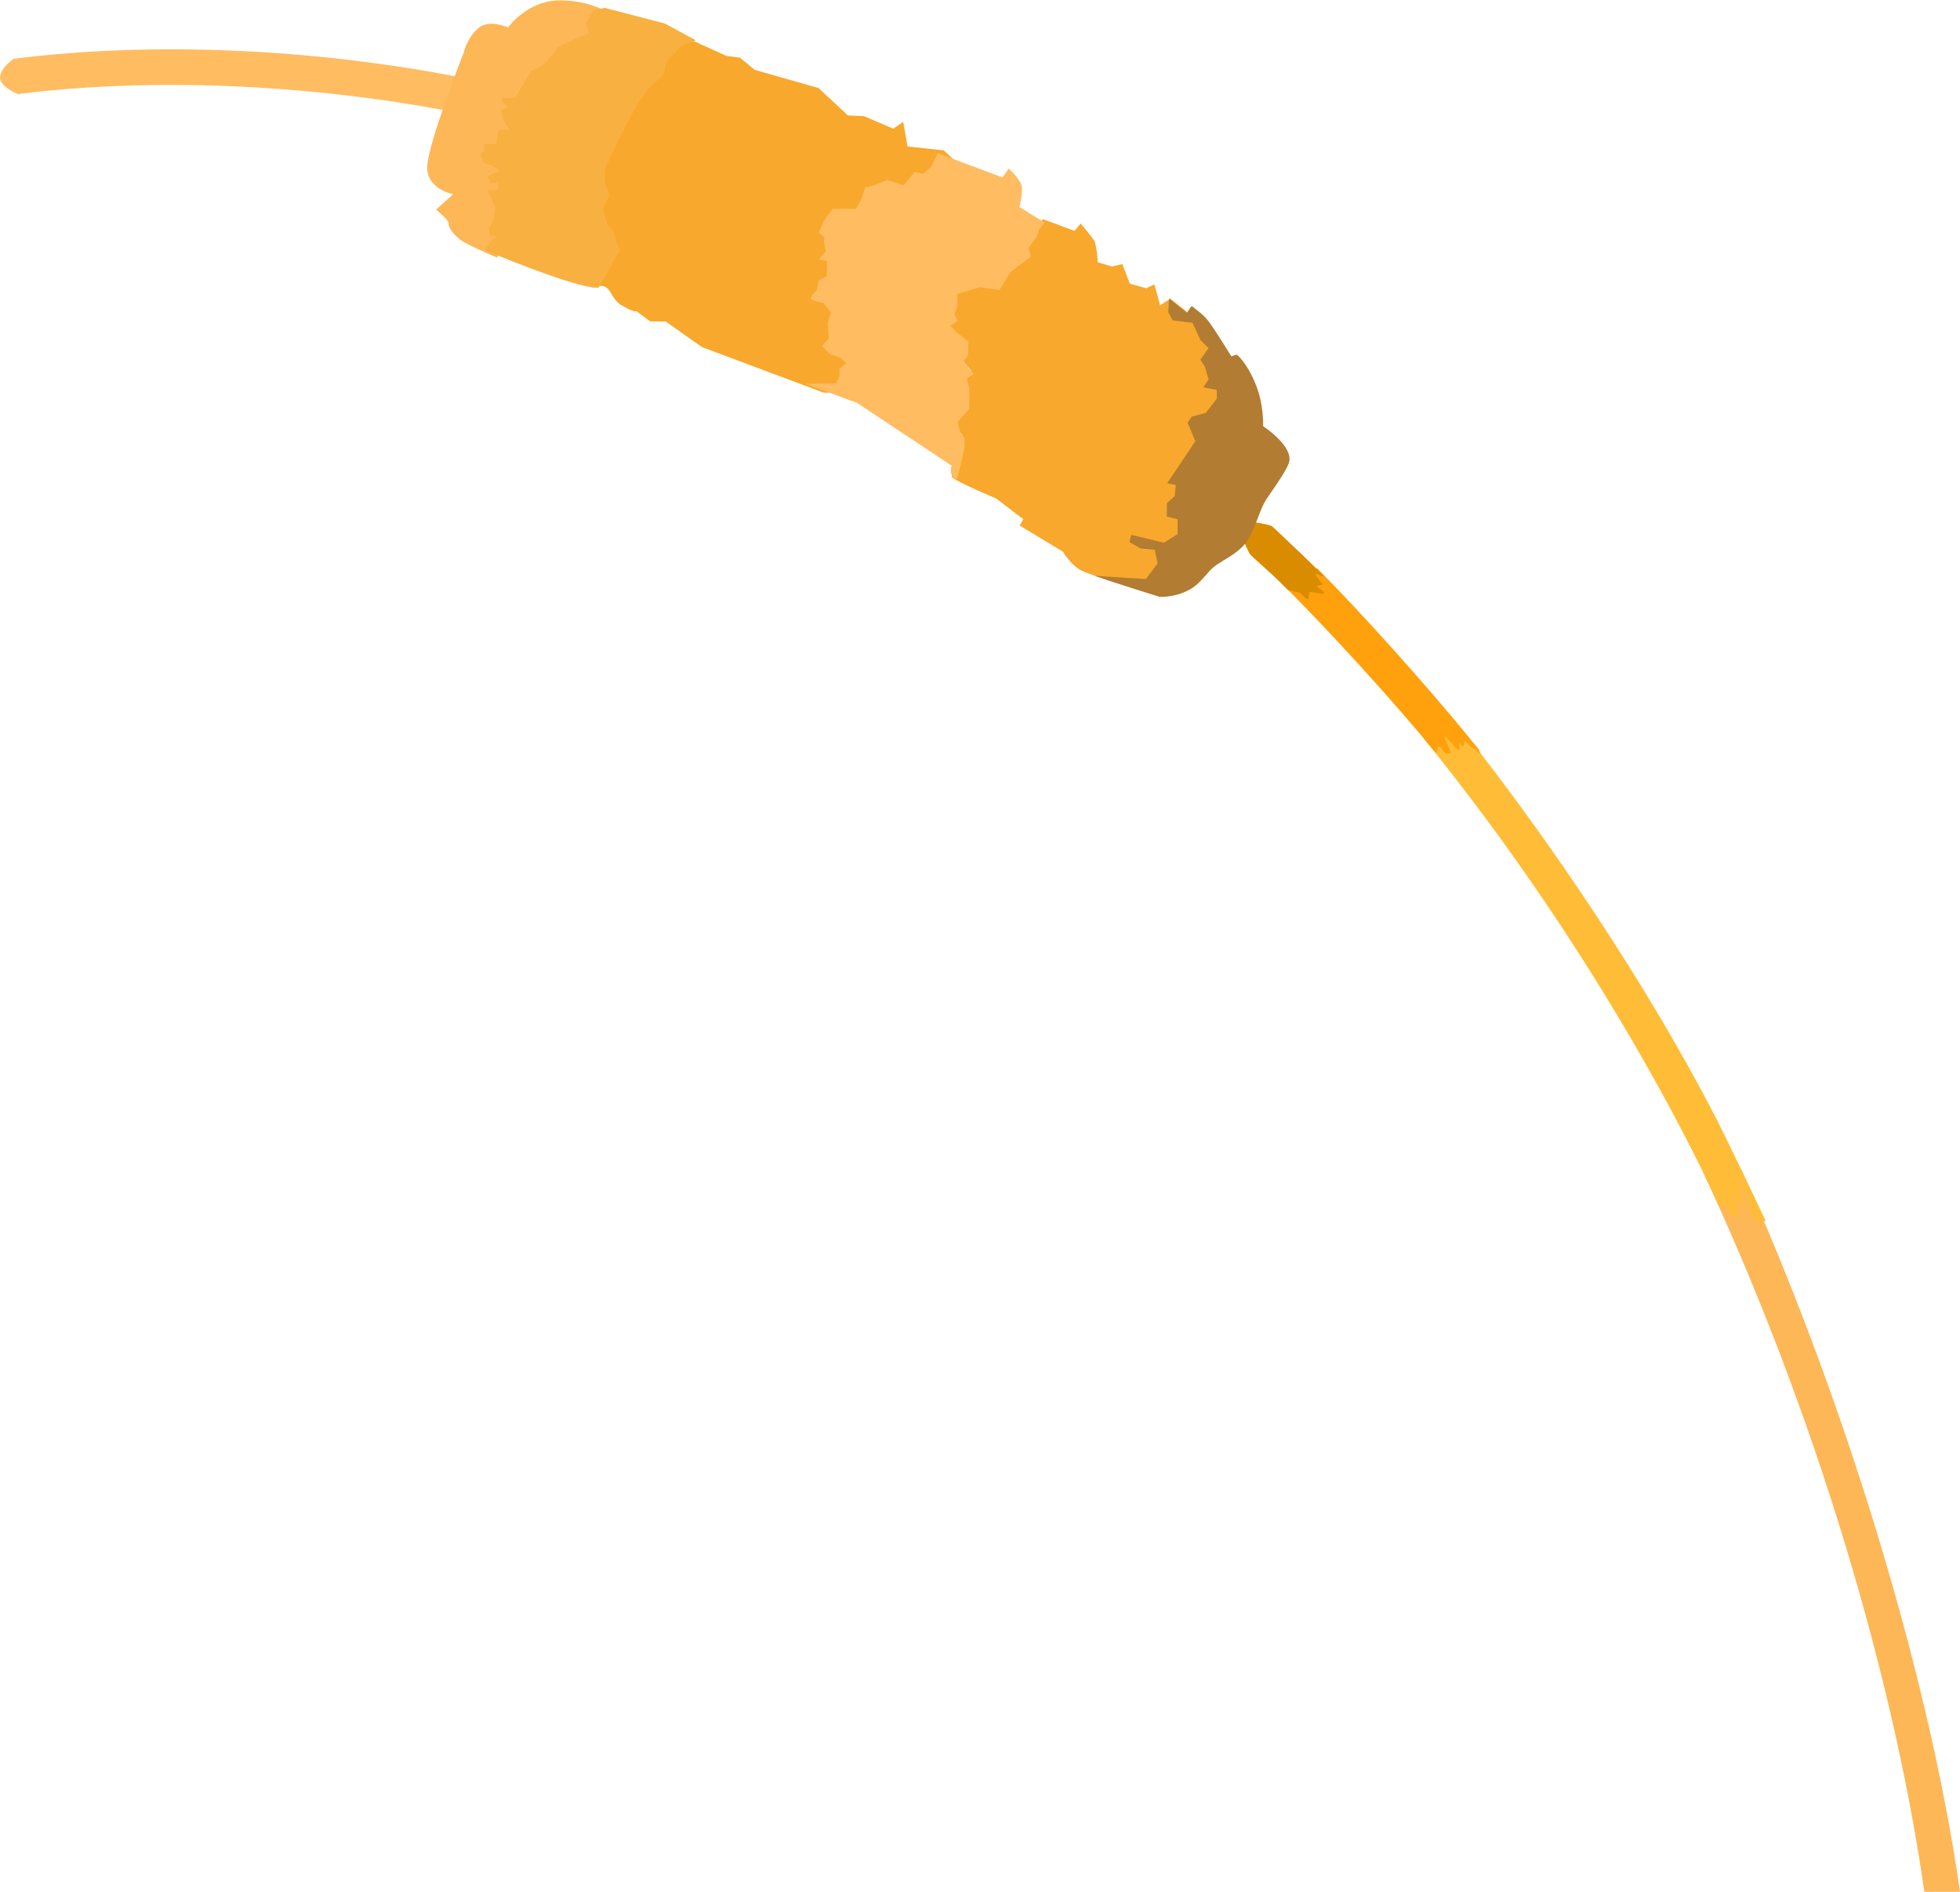
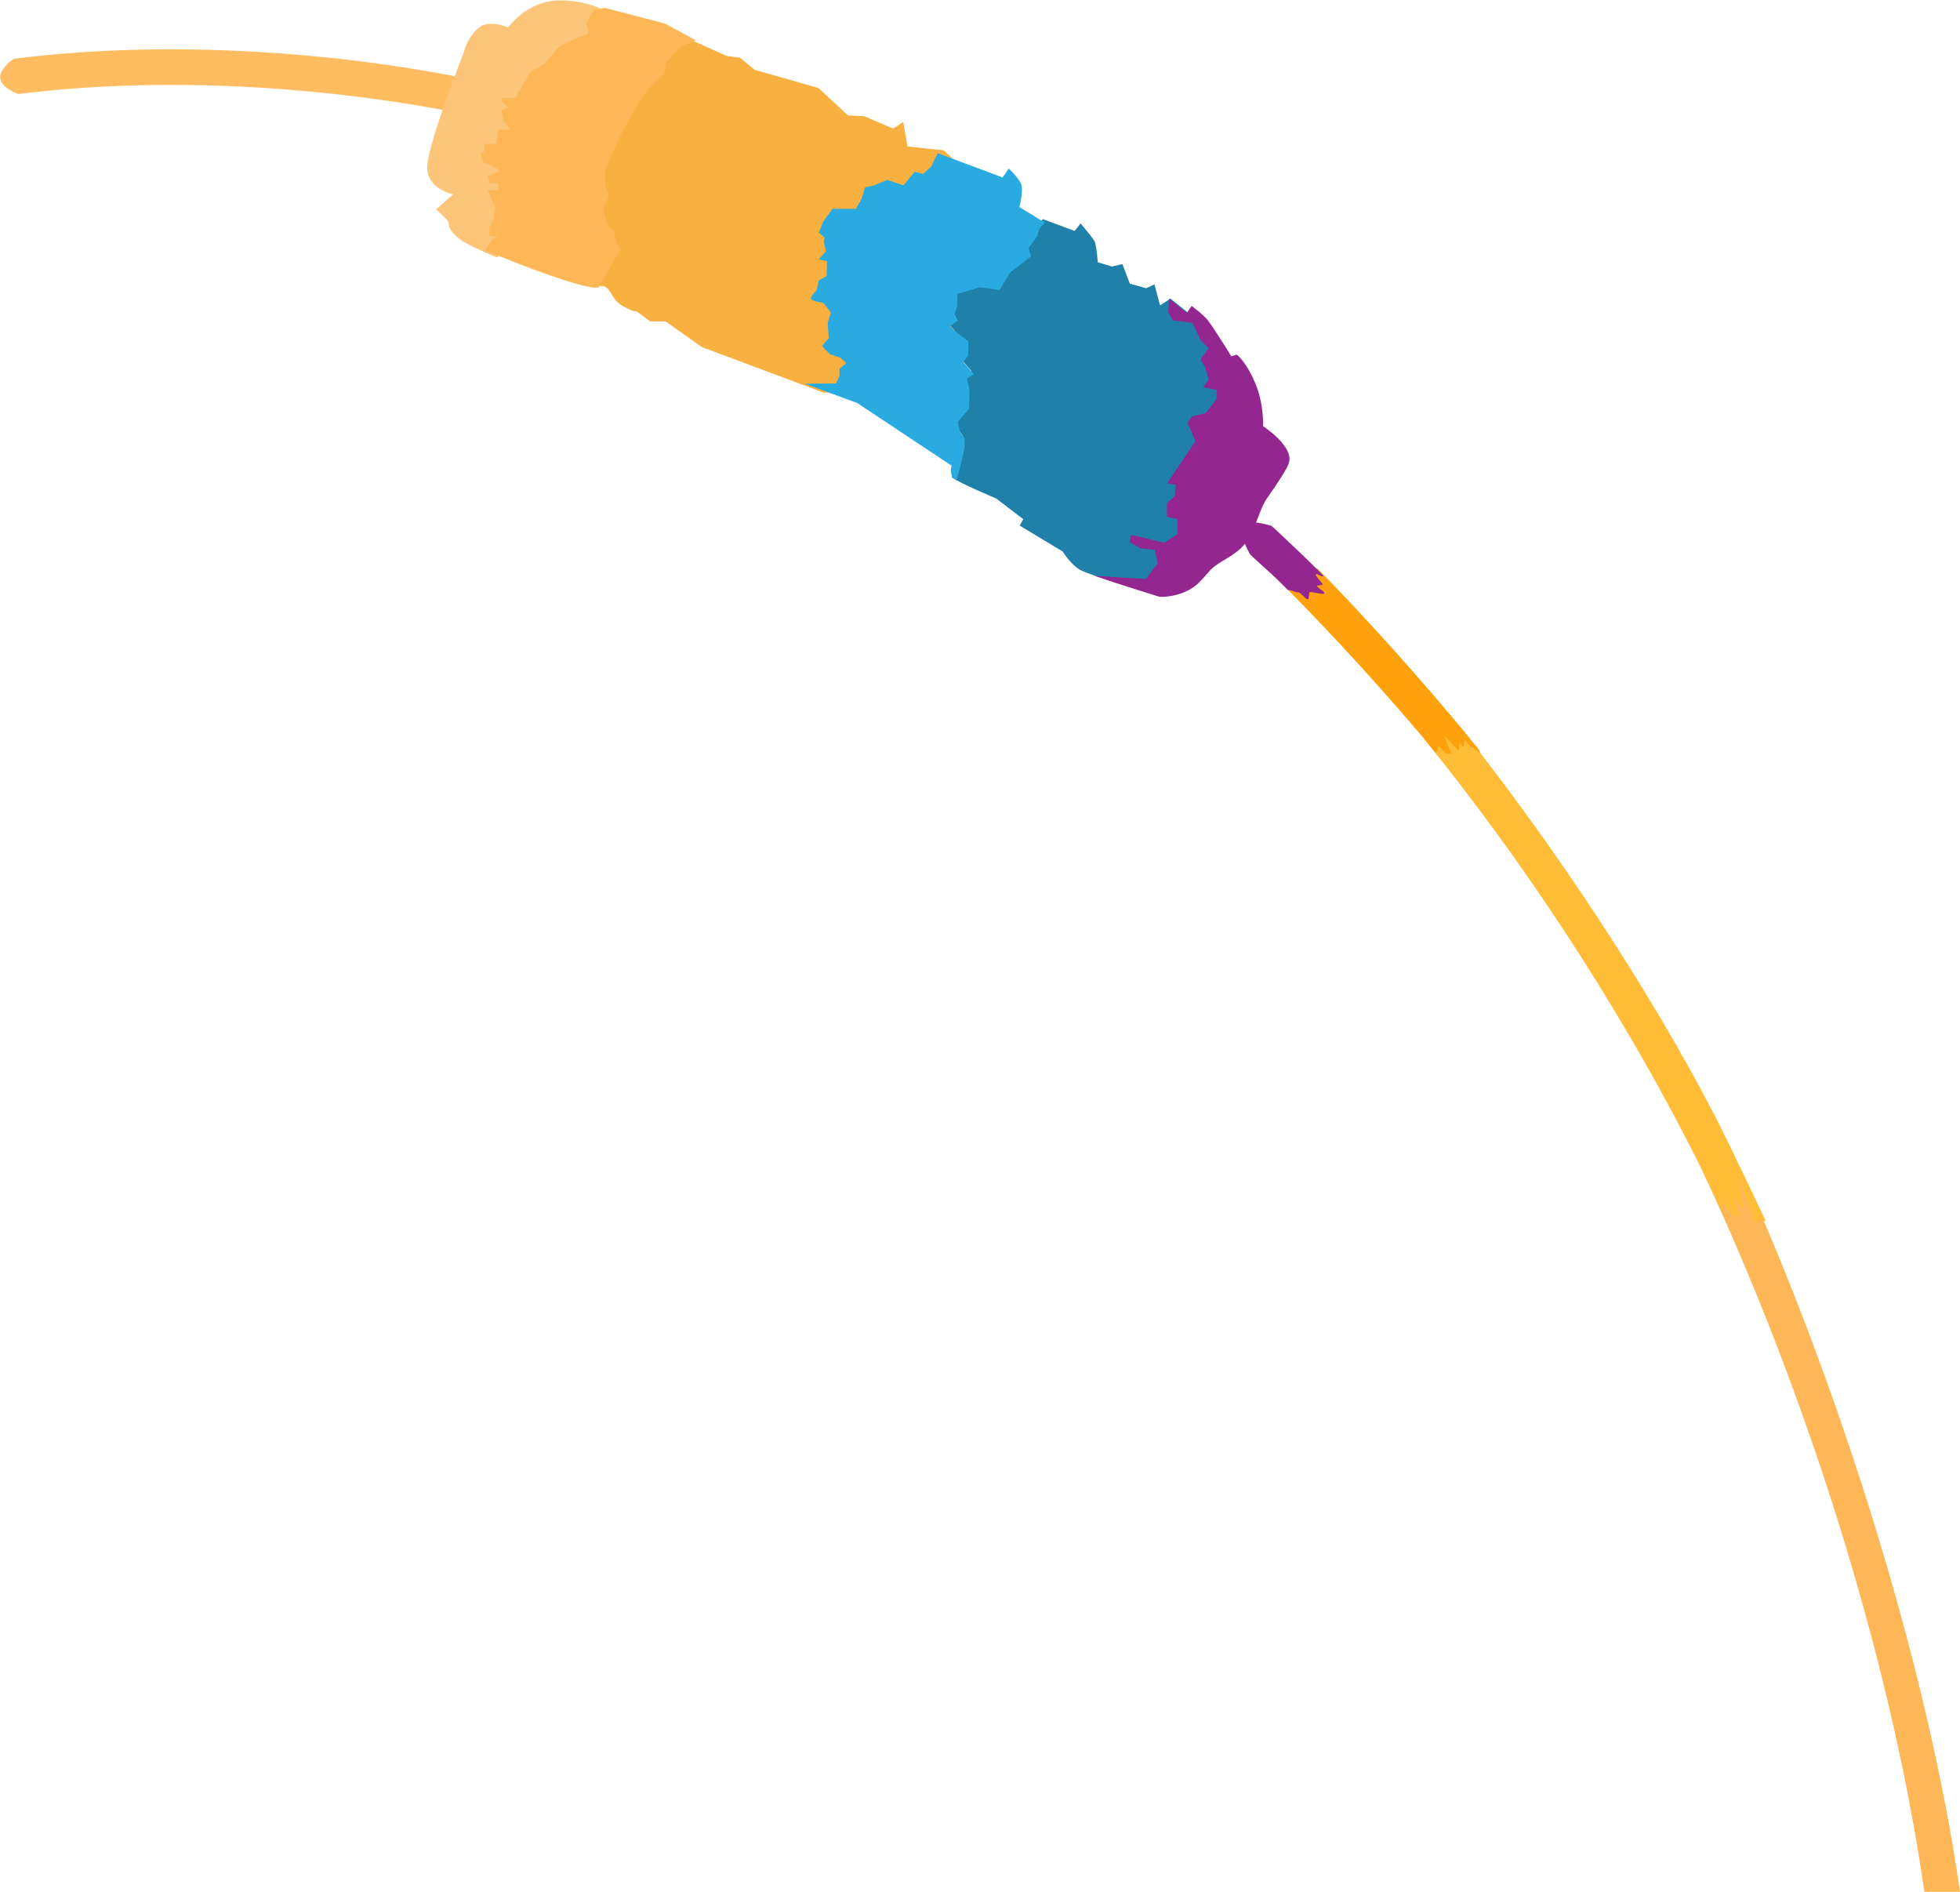
<svg xmlns="http://www.w3.org/2000/svg" version="1.1" id="reeds" x="0px" y="0px" viewBox="0 0 550.1 530.9" enable-background="new 0 0 550.1 530.9" xml:space="preserve">
  <g id="reed_body">
    <path fill="#FDB757" d="M488.6,328c-0.5,0.2-10.2,1-10.7,0.8c28,59.6,52.5,134.6,62.2,202.1h10C540.8,466,515.4,387.1,488.6,328z" />
    <path fill="#FFBC61" d="M357.5,151.5c-2.8-0.3-5.4,2.3-5.2,4.5C334.9,121.9,173.8,41.2,126.1,27.9c-0.2,0.7,0.3,1.1-0.7,2   c-0.3,0.2-0.9,1-1.4,0.9c-37.9-7-81-9.2-118.9-4.4c-6.6-2.7-6.4-6-1.3-9.9c39.5-5,84.1-2.7,123.9,4.9c0.8,0.1,1.9,1.1,2.3,1.7   c0.9,1.4-0.5,1.6-1.1,2.4C157.2,34.1,299.6,99.2,357.5,151.5z" />
    <path fill="#FFBD37" d="M495.5,342.5c0,0.1-0.1,0.2-0.2,0.2c-0.5,0.2-2-0.4-2.1,0c-0.1,0.3-0.2,0.6-0.3,0.9   c-0.1,0.3-4.6-12.9-4.8-12.6c-0.2,0.2,1.3,7.8,1,8c-0.3,0.2-1.9-3.2-2.2-3.1c-0.3,0.1,1.2,4.6,1,4.9c-0.3,0.4-0.9,0.6-1.4,0.6   c-0.5,0-2.2-3.7-2.7-3.8c-0.4-0.1-0.4,1.6-0.9,1.5c-21.7-46.2-51.8-93.1-83.2-131.7c0.7,0.1,10.4-2.3,10.6-2.7   c25,31.5,52.4,72.3,71.5,109.4C485.1,320.6,492.3,335.7,495.5,342.5z" />
    <path fill="#FFA10C" d="M414.8,210.1" />
    <path fill="#FFA10C" d="M415.5,211.3c-0.2,0.4-2.3-2-2.5-1.6c-0.2,0.4-1.7-2.2-1.9-1.9c-0.1,0.2-0.3,1.6-0.4,1.7   c-0.2,0.3-0.9-1.2-1.1-1c-0.2,0.1,0,2-0.1,2.1c-0.4,0.2-3.6-4-4-3.9c-0.4,0.1,2.1,4.6,1.7,4.7c-0.4,0.1-0.9,0.1-1.3,0.1   c-0.4,0-1.6-2-2-2c-0.6,0-0.3,1.8-1,1.7c-12.2-14.9-29.8-34.1-43.3-47.6c0.7,0,9.9-3.2,10-4.2c13,13.1,30.2,32.3,42.5,47.3   c0.9,1.2,1.9,2.3,2.8,3.4C415,210.4,415.3,211,415.5,211.3z" />
-     <path fill="#DA8C00" d="M371.6,166.6c-0.7,0.3-3.6-0.7-4-0.4c-0.4,0.3-0.1,1.8-0.5,2c-0.5,0.2-2.2-2.1-2.8-2   c-0.6,0.1-2.1-0.7-2.8-0.6c-4.8-4.8-3.7-3.6-8.7-8.2c-0.7-0.6-1.3-1.2-2-1.9c-1.5-2.6-2.5-6.1-2.5-6.1l4.1-2.8c0,0,2.8,0.4,4.5,1   c0.9,0.8,1.8,1.6,2.7,2.5c5,4.7,6.9,6.5,11.8,11.4c0,0.9-1.9-0.9-2.1-0.2c-0.1,0.4,2,2.4,1.9,2.8c0,0.1-1.6,0.2-1.6,0.3   c0,0.3,1.7,1.5,1.7,1.5S371.9,166.5,371.6,166.6z" />
+     <path fill="#93278f" d="M371.6,166.6c-0.7,0.3-3.6-0.7-4-0.4c-0.4,0.3-0.1,1.8-0.5,2c-0.5,0.2-2.2-2.1-2.8-2   c-0.6,0.1-2.1-0.7-2.8-0.6c-4.8-4.8-3.7-3.6-8.7-8.2c-0.7-0.6-1.3-1.2-2-1.9c-1.5-2.6-2.5-6.1-2.5-6.1l4.1-2.8c0,0,2.8,0.4,4.5,1   c0.9,0.8,1.8,1.6,2.7,2.5c5,4.7,6.9,6.5,11.8,11.4c0,0.9-1.9-0.9-2.1-0.2c-0.1,0.4,2,2.4,1.9,2.8c0,0.1-1.6,0.2-1.6,0.3   c0,0.3,1.7,1.5,1.7,1.5S371.9,166.5,371.6,166.6z" />
  </g>
  <g id="reed_head">
-     <path class="x-fast" fill="#FDB757" d="M142.7,68.9h-2.3l-0.1-2.3l1.2-2.2l0.5-3.7l-1.3-2.9l-0.9-1.9h3l0-2h-2.2l-0.8-1.9l3.6-1.4l-2.7-1.7   l-0.3-1.6l-2.6-1.5l1-0.8v-2h3.4l0.6-4h3.2l-1.7-2.5l-0.6-2.9l1.8-0.8l-1.8-1.8v-1h3.7l4.4-7.5l3.6-1.8c0,0,2.7-3,3.6-4.4   c0.9-1.4,9.1-4.5,9.1-4.5l-0.8-3.1l2.2-3.6l3-0.6l-0.3-0.1c0,0-5.4-4.2-14.8-4.3c-9.4-0.1-14.8,7.6-14.8,7.6s-5.4-2.5-8.5,0.3   c-3.1,2.8-4,6.9-4,6.9S119.9,40.7,119.9,47c0,6.2,7.3,7.5,7.3,7.5l-4.8,4.3c0,0,3.5,3,3.5,3.7c0,0.7,0.1,2.2,3.2,4.7   c1.1,0.9,5.2,2.9,10.4,5.1l1.6-2.4L142.7,68.9z" />
-     <path class="x-medium" fill="#F8A82C" d="M240.7,107.9v-2.1l1.9-1.6l-1.7-1.5l-3-1l-2.2-2.3l1.9-2.2l-0.3-4.3l0.9-2.9l-2.1-2.7c0,0-3.4-0.5-3.5-1.2   c-0.1-0.7,1.6-2.3,1.6-2.3l0.6-2.8l2.2-1.2l0.1-4.2l-2.3-0.5l2-2.3l-0.6-2.8l0.2-1.2l-1.6-1.4c0,0,0.9-2.3,1.2-2.9   c0.2-0.6,2.7-3.7,2.7-3.7h6.5l1.6-2.8l1-3l2.6-0.6l3.6-1.5l4.6,1.5l3.1-3.8l2.4,0.6l2.2-2c0,0,1-2,1.9-3.9l-3.3-3.1l-10.2-1.1   l-1.2-6.9l-2.8,1.9l-8.2-3.5l-4.5-0.2l-8.3-7.7l-17.9-5.1l-4.1-3.4l-3.8-0.5l-10.8-4.9l-4.3,1.8l-3.9,4.4l-0.8,2.7l-3.9,4.4   l-3.5,3.1l-4.9,10.7l-4.1,9.1v1.2v3l1.2,2.9l-1.8,4.1l1.2,4.3l1.8,1.7l1.1,3.8l1.1,1.5l-1.3,1.9l-2.7,5.6l-2.2,3.7   c0.2,0,0.4-0.1,0.5-0.1c5.3-1.7,4.1,2.9,7.9,5.1s4.1,1.6,4.1,1.6l3.9,2.9h4.3l10.2,7.2l34.2,12.8h8.6L240.7,107.9z" />
-     <path class="x-slow" fill="#F8A82C" d="M327.1,158.1l-0.3-3.9l-4.4-0.4l-4.6-2l2.7-0.2l8.8,1.7l3.5-3.5v-4.2l-3-0.7l-0.1-3.8l2.3-2l0.4-3.1   l-2.4-0.6l7.9-11.8l-2.2-5.1l1.2-1.7h4.6l2.4-5v-2.5l-3.8-0.7l1.4-2.2l-1-3.5l-1.2-2.1l2.3-3.2l-2.3-2.3l-4.5-9.4l-1.3,1.9l-5-4   l-2.9,1.9l-1.6-5.9l-2.3,1.1l-4.6-1.3l-2.1-5.5l-2.9,0.7l-4-1.2c0,0-0.3-4.9-1-6.1c-0.8-1.2-3.8-4.8-3.8-4.8l-1.7,2.1l-8.9-3.3   l-1.7,2.1l-0.5,1.9l-2.4,3.3l0.7,2.3l-5.8,4.5l-3,5l-5.6-0.8l-6.3,1.9v3.3l-0.8,2.3l0.8,1.9l-2,1.5l1.5,1.6l2.1,2.9l1.4,3.9   l-1.4,1.6l3,3.5l-1.9,1.2l0.7,3.4l-0.1,5.1l-3.1,3.7l0.6,3l1.2,1.5v3c0,0-1.5,4.3-3,8.8c1.8,1.5,12.5,6,12.5,6l7.6,5.8l-1,1.8   l12.1,7.3c0,0,2,3.4,4.8,5.1c0.7,0.4,2.5,1.1,4.8,1.9l15.8,2L327.1,158.1z" />
-     <path class="slow" fill="#B27C32" d="M354.5,119.6c0,0,0.3-6.4-2.3-12.3c-2.5-5.9-5.1-7.8-5.1-7.8l-1.5,0.5c0,0-5-8.1-6.6-10.1   c-1.6-2-4.6-4-4.6-4l-1.3,1.9l-5-4l-2.9,1.9l-1.6-5.7l1.6,5.7l2.9-1.9l-0.2,3.8l1.2,2.3l5.6,0.7l2.2,4.8l2.3,2.3l-2.3,3.2l1.3,2.1   l1,3.5l-1.5,2.2l3.8,0.7v2.5l-3.1,4l-3.9,1l-1.2,1.7l2.2,5.2l-7.9,11.8l2.4,0.5l-0.3,3.1l-2.2,2l0,3.8l3,0.7v4.2l-3.8,2.4l-9.2-2.2   l-0.5,2l3.1,1.8l4,0.4l0.8,3.8l-3.3,4.4l-14.4-0.9c6.9,2.4,18.3,5.9,18.3,5.9s5.7,0.3,10.1-3.2c0.8-0.6,2.2-2.1,3.9-4.1   c2.4-2.7,7.1-4,10.1-7.8c2.7-3.5,3.8-9.5,6.1-12.7c3.3-4.7,5.8-8.6,6.1-10C363,125.1,354.5,119.6,354.5,119.6z" />
-     <path class="fast" fill="#F8B040" d="M172.9,72l1.3-1.9l-1-1.5l-1-3.8l-1.7-1.7l-1.2-4.3l1.7-4.1l-1.2-2.9v-3v-1.2l4.1-9.1l5.4-9.9l2.9-3.9   l4.1-3.8l0.7-3.4l4-4.4l4.3-1.8l-8.7-4.7l-16.9-4.4l-3,0.6l-2.2,3.6l0.8,3c0,0-8.2,3-9.1,4.4c-0.9,1.4-3.6,4.3-3.6,4.3l-3.6,1.9   l-4.4,7.5h-3.7v1l1.8,1.7l-2,0.7l0.6,3l1.8,2.5h-3.2l-0.6,4h-3.4v2l-1,0.8l0.8,2.4l2,0.7l2.7,1.6l-3.6,1.6l0.8,1.9h2.2l0,2h-3   l0.9,1.8l1.3,3l-0.5,3.5l-1.2,2.3l0.1,2.3h2.3l-1.6,1l-2,2.9c9.5,4,27.8,11.1,31.9,10.5l2.2-3.7L172.9,72z" />
-     <path class="medium" fill="#FFBC61" d="M270.7,122.9l-1.2-1.5l-0.7-3l3.2-3.7l0.1-5.1l-0.7-3.4l1.9-1.2l-3-3.5l1.4-1.6l0.1-4.1l-3.6-2.7l-1.5-1.6   l2.1-1.5l-0.9-1.9l0.8-2.3v-3.3l6.3-1.9l5.5,0.8l3.1-5l5.8-4.5l-0.7-2.3l2.4-3.3l0.5-1.9l1.7-2.1l-1-0.4l-6.2-3.8   c0,0,0.9-3.4,0.7-5.6c-0.2-2.1-3.7-5.2-3.7-5.2l-1.7,2.5l-13.1-4.9l-5.1-1.9c-0.9,1.9-1.9,3.8-1.9,3.8l-2.2,2l-2.4-0.6l-3.1,3.8   l-4.6-1.5l-3.6,1.5l-2.6,0.6l-1,3.2l-1.6,2.8h-6.5c0,0-2.4,3.1-2.7,3.7c-0.2,0.6-1.2,3-1.2,3l1.6,1.3l-0.2,1.1l0.6,2.8l-2,2.3   l2.3,0.5l-0.1,4.2l-2.2,1.2l-0.6,2.8c0,0-1.7,1.6-1.6,2.3c0.1,0.7,3.5,1.2,3.5,1.2l2.1,2.7l-0.9,2.9l0.3,4.3l-1.9,2.2l2.2,2.3l3,1   l1.6,1.5l-1.9,1.6v2.1l-1,2l-8.7,0.1l5.2,1.9l9.5,3.5l26.5,17.6c0,0-0.9,2.2,0.8,3.7c0,0,0.5,0.5,0.5,0.5c1.4-4.5,2.3-9.3,2.3-9.3   V122.9z" />
+     <path class="x-fast" fill="#fdc579" d="M142.7,68.9h-2.3l-0.1-2.3l1.2-2.2l0.5-3.7l-1.3-2.9l-0.9-1.9h3l0-2h-2.2l-0.8-1.9l3.6-1.4l-2.7-1.7   l-0.3-1.6l-2.6-1.5l1-0.8v-2h3.4l0.6-4h3.2l-1.7-2.5l-0.6-2.9l1.8-0.8l-1.8-1.8v-1h3.7l4.4-7.5l3.6-1.8c0,0,2.7-3,3.6-4.4   c0.9-1.4,9.1-4.5,9.1-4.5l-0.8-3.1l2.2-3.6l3-0.6l-0.3-0.1c0,0-5.4-4.2-14.8-4.3c-9.4-0.1-14.8,7.6-14.8,7.6s-5.4-2.5-8.5,0.3   c-3.1,2.8-4,6.9-4,6.9S119.9,40.7,119.9,47c0,6.2,7.3,7.5,7.3,7.5l-4.8,4.3c0,0,3.5,3,3.5,3.7c0,0.7,0.1,2.2,3.2,4.7   c1.1,0.9,5.2,2.9,10.4,5.1l1.6-2.4L142.7,68.9z" />
+     <path class="x-medium" fill="#f8b040" d="M240.7,107.9v-2.1l1.9-1.6l-1.7-1.5l-3-1l-2.2-2.3l1.9-2.2l-0.3-4.3l0.9-2.9l-2.1-2.7c0,0-3.4-0.5-3.5-1.2   c-0.1-0.7,1.6-2.3,1.6-2.3l0.6-2.8l2.2-1.2l0.1-4.2l-2.3-0.5l2-2.3l-0.6-2.8l0.2-1.2l-1.6-1.4c0,0,0.9-2.3,1.2-2.9   c0.2-0.6,2.7-3.7,2.7-3.7h6.5l1.6-2.8l1-3l2.6-0.6l3.6-1.5l4.6,1.5l3.1-3.8l2.4,0.6l2.2-2c0,0,1-2,1.9-3.9l-3.3-3.1l-10.2-1.1   l-1.2-6.9l-2.8,1.9l-8.2-3.5l-4.5-0.2l-8.3-7.7l-17.9-5.1l-4.1-3.4l-3.8-0.5l-10.8-4.9l-4.3,1.8l-3.9,4.4l-0.8,2.7l-3.9,4.4   l-3.5,3.1l-4.9,10.7l-4.1,9.1v1.2v3l1.2,2.9l-1.8,4.1l1.2,4.3l1.8,1.7l1.1,3.8l1.1,1.5l-1.3,1.9l-2.7,5.6l-2.2,3.7   c0.2,0,0.4-0.1,0.5-0.1c5.3-1.7,4.1,2.9,7.9,5.1s4.1,1.6,4.1,1.6l3.9,2.9h4.3l10.2,7.2l34.2,12.8h8.6L240.7,107.9z" />
+     <path class="x-slow" fill="#1f80aa" d="M327.1,158.1l-0.3-3.9l-4.4-0.4l-4.6-2l2.7-0.2l8.8,1.7l3.5-3.5v-4.2l-3-0.7l-0.1-3.8l2.3-2l0.4-3.1   l-2.4-0.6l7.9-11.8l-2.2-5.1l1.2-1.7h4.6l2.4-5v-2.5l-3.8-0.7l1.4-2.2l-1-3.5l-1.2-2.1l2.3-3.2l-2.3-2.3l-4.5-9.4l-1.3,1.9l-5-4   l-2.9,1.9l-1.6-5.9l-2.3,1.1l-4.6-1.3l-2.1-5.5l-2.9,0.7l-4-1.2c0,0-0.3-4.9-1-6.1c-0.8-1.2-3.8-4.8-3.8-4.8l-1.7,2.1l-8.9-3.3   l-1.7,2.1l-0.5,1.9l-2.4,3.3l0.7,2.3l-5.8,4.5l-3,5l-5.6-0.8l-6.3,1.9v3.3l-0.8,2.3l0.8,1.9l-2,1.5l1.5,1.6l2.1,2.9l1.4,3.9   l-1.4,1.6l3,3.5l-1.9,1.2l0.7,3.4l-0.1,5.1l-3.1,3.7l0.6,3l1.2,1.5v3c0,0-1.5,4.3-3,8.8c1.8,1.5,12.5,6,12.5,6l7.6,5.8l-1,1.8   l12.1,7.3c0,0,2,3.4,4.8,5.1c0.7,0.4,2.5,1.1,4.8,1.9l15.8,2L327.1,158.1z" />
+     <path class="slow" fill="#93278f" d="M354.5,119.6c0,0,0.3-6.4-2.3-12.3c-2.5-5.9-5.1-7.8-5.1-7.8l-1.5,0.5c0,0-5-8.1-6.6-10.1   c-1.6-2-4.6-4-4.6-4l-1.3,1.9l-5-4l-2.9,1.9l-1.6-5.7l1.6,5.7l2.9-1.9l-0.2,3.8l1.2,2.3l5.6,0.7l2.2,4.8l2.3,2.3l-2.3,3.2l1.3,2.1   l1,3.5l-1.5,2.2l3.8,0.7v2.5l-3.1,4l-3.9,1l-1.2,1.7l2.2,5.2l-7.9,11.8l2.4,0.5l-0.3,3.1l-2.2,2l0,3.8l3,0.7v4.2l-3.8,2.4l-9.2-2.2   l-0.5,2l3.1,1.8l4,0.4l0.8,3.8l-3.3,4.4l-14.4-0.9c6.9,2.4,18.3,5.9,18.3,5.9s5.7,0.3,10.1-3.2c0.8-0.6,2.2-2.1,3.9-4.1   c2.4-2.7,7.1-4,10.1-7.8c2.7-3.5,3.8-9.5,6.1-12.7c3.3-4.7,5.8-8.6,6.1-10C363,125.1,354.5,119.6,354.5,119.6z" />
+     <path class="fast" fill="#fdb757" d="M172.9,72l1.3-1.9l-1-1.5l-1-3.8l-1.7-1.7l-1.2-4.3l1.7-4.1l-1.2-2.9v-3v-1.2l4.1-9.1l5.4-9.9l2.9-3.9   l4.1-3.8l0.7-3.4l4-4.4l4.3-1.8l-8.7-4.7l-16.9-4.4l-3,0.6l-2.2,3.6l0.8,3c0,0-8.2,3-9.1,4.4c-0.9,1.4-3.6,4.3-3.6,4.3l-3.6,1.9   l-4.4,7.5h-3.7v1l1.8,1.7l-2,0.7l0.6,3l1.8,2.5h-3.2l-0.6,4h-3.4v2l-1,0.8l0.8,2.4l2,0.7l2.7,1.6l-3.6,1.6l0.8,1.9h2.2l0,2h-3   l0.9,1.8l1.3,3l-0.5,3.5l-1.2,2.3l0.1,2.3h2.3l-1.6,1l-2,2.9c9.5,4,27.8,11.1,31.9,10.5l2.2-3.7L172.9,72z" />
+     <path class="medium" fill="#29abe2" d="M270.7,122.9l-1.2-1.5l-0.7-3l3.2-3.7l0.1-5.1l-0.7-3.4l1.9-1.2l-3-3.5l1.4-1.6l0.1-4.1l-3.6-2.7l-1.5-1.6   l2.1-1.5l-0.9-1.9l0.8-2.3v-3.3l6.3-1.9l5.5,0.8l3.1-5l5.8-4.5l-0.7-2.3l2.4-3.3l0.5-1.9l1.7-2.1l-1-0.4l-6.2-3.8   c0,0,0.9-3.4,0.7-5.6c-0.2-2.1-3.7-5.2-3.7-5.2l-1.7,2.5l-13.1-4.9l-5.1-1.9c-0.9,1.9-1.9,3.8-1.9,3.8l-2.2,2l-2.4-0.6l-3.1,3.8   l-4.6-1.5l-3.6,1.5l-2.6,0.6l-1,3.2l-1.6,2.8h-6.5c0,0-2.4,3.1-2.7,3.7c-0.2,0.6-1.2,3-1.2,3l1.6,1.3l-0.2,1.1l0.6,2.8l-2,2.3   l2.3,0.5l-0.1,4.2l-2.2,1.2l-0.6,2.8c0,0-1.7,1.6-1.6,2.3c0.1,0.7,3.5,1.2,3.5,1.2l2.1,2.7l-0.9,2.9l0.3,4.3l-1.9,2.2l2.2,2.3l3,1   l1.6,1.5l-1.9,1.6v2.1l-1,2l-8.7,0.1l5.2,1.9l9.5,3.5l26.5,17.6c0,0-0.9,2.2,0.8,3.7c0,0,0.5,0.5,0.5,0.5c1.4-4.5,2.3-9.3,2.3-9.3   V122.9z" />
  </g>
</svg>
